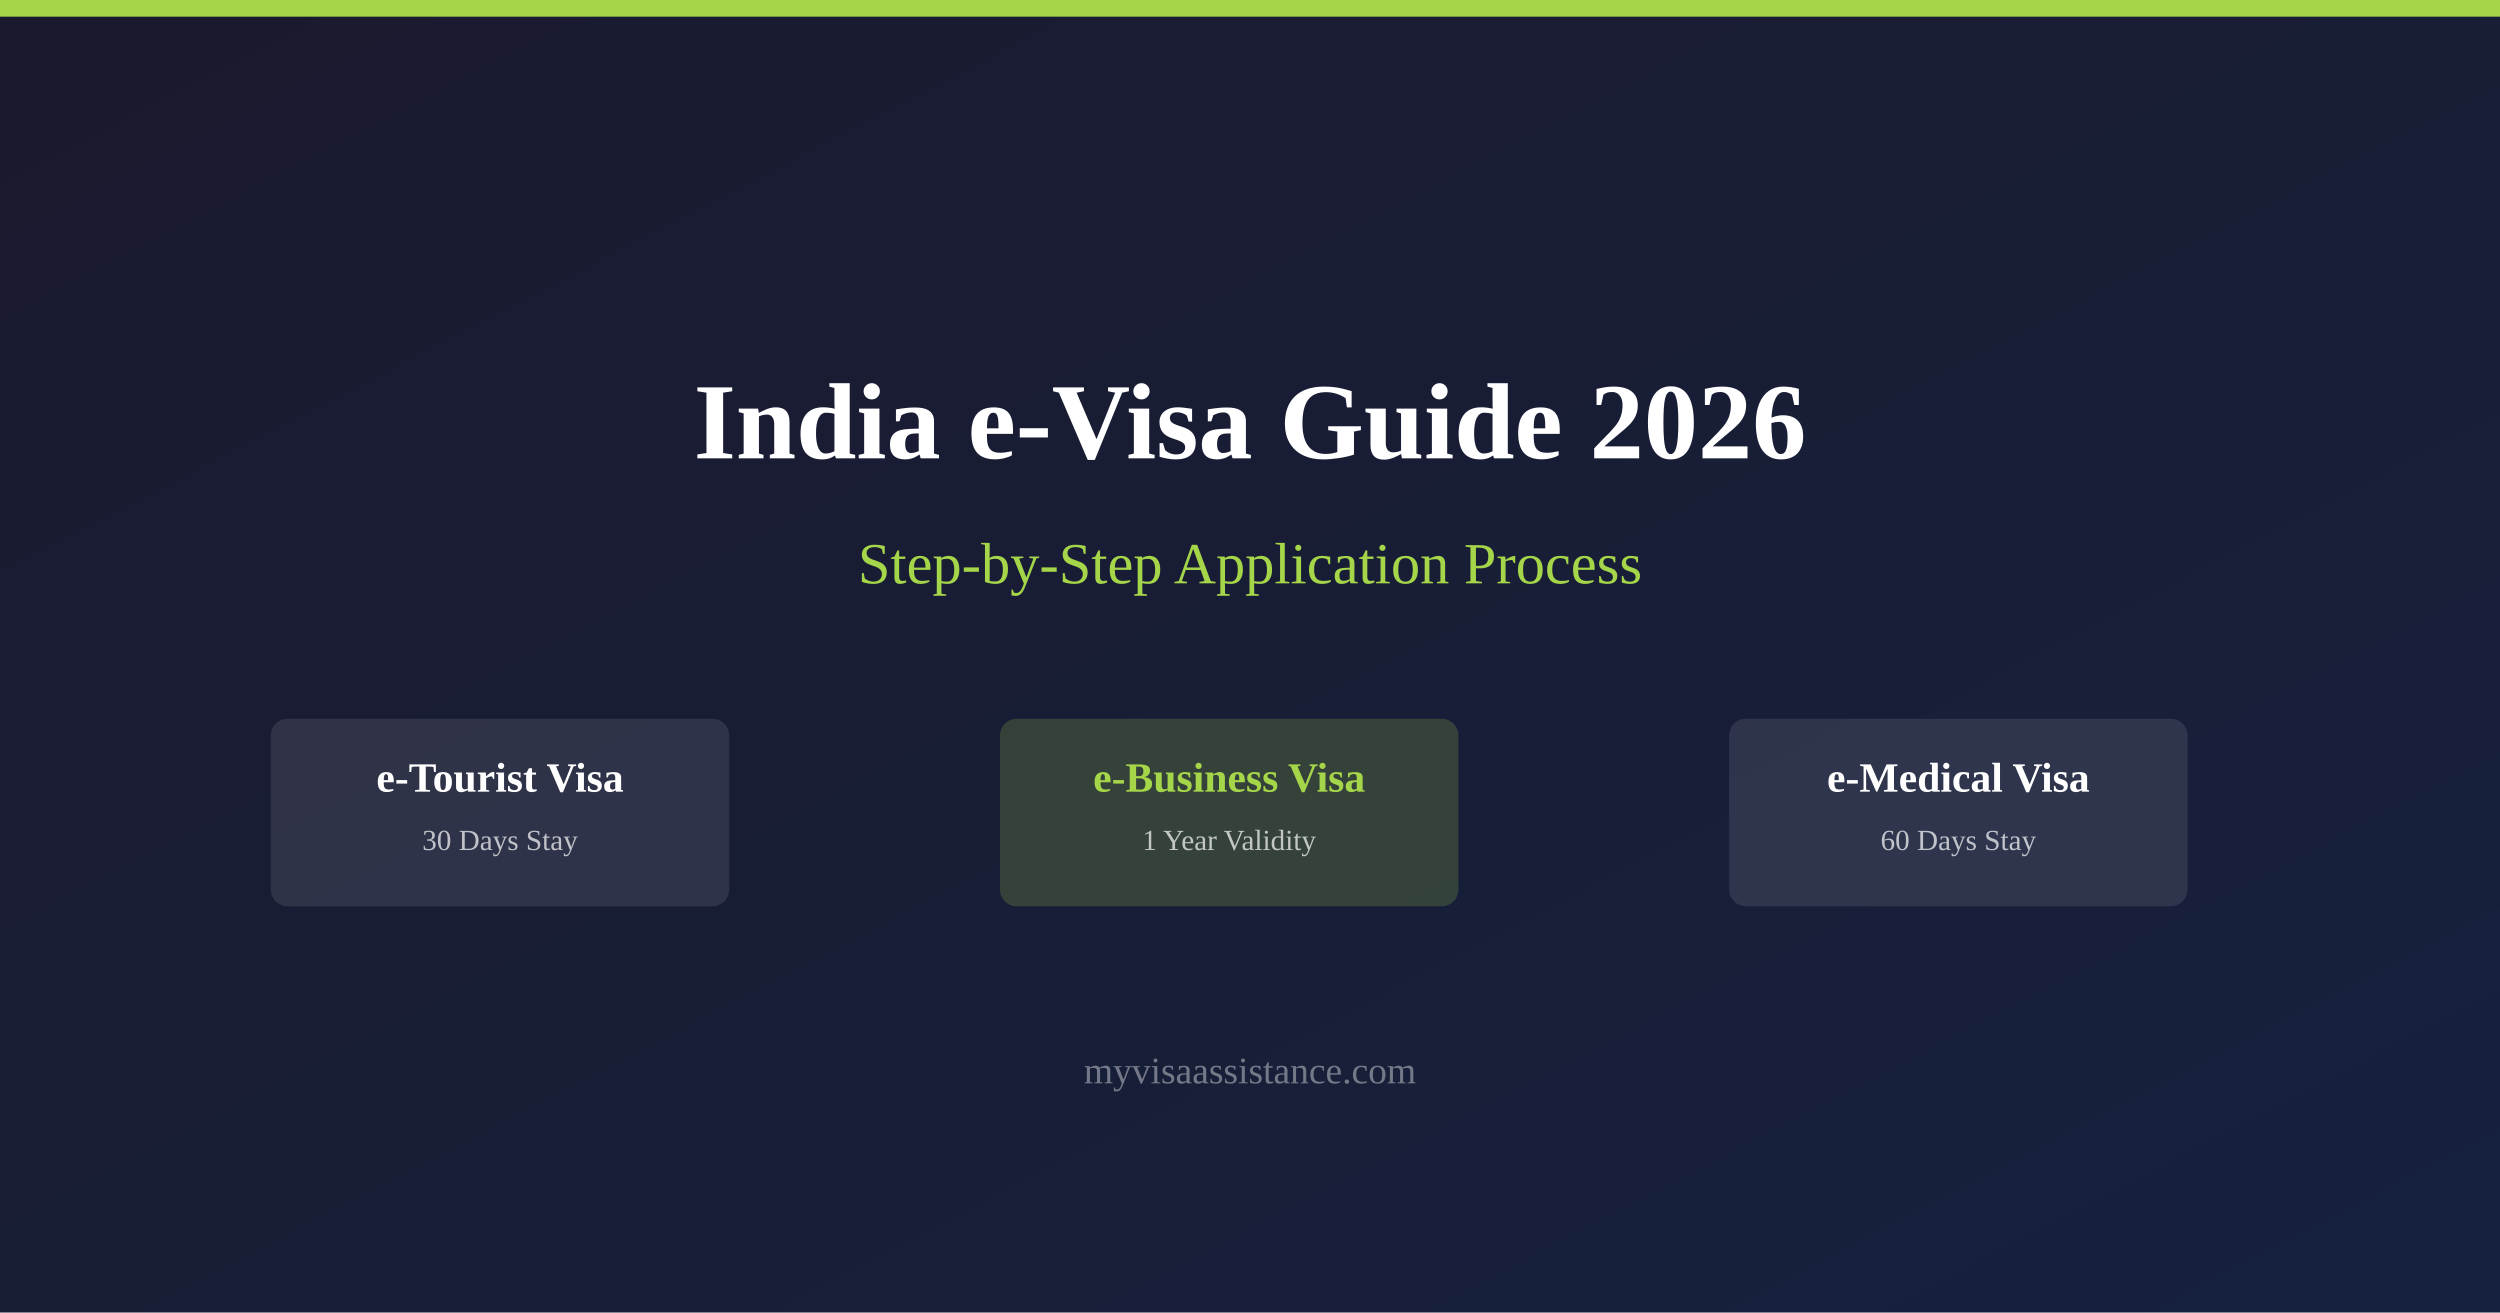
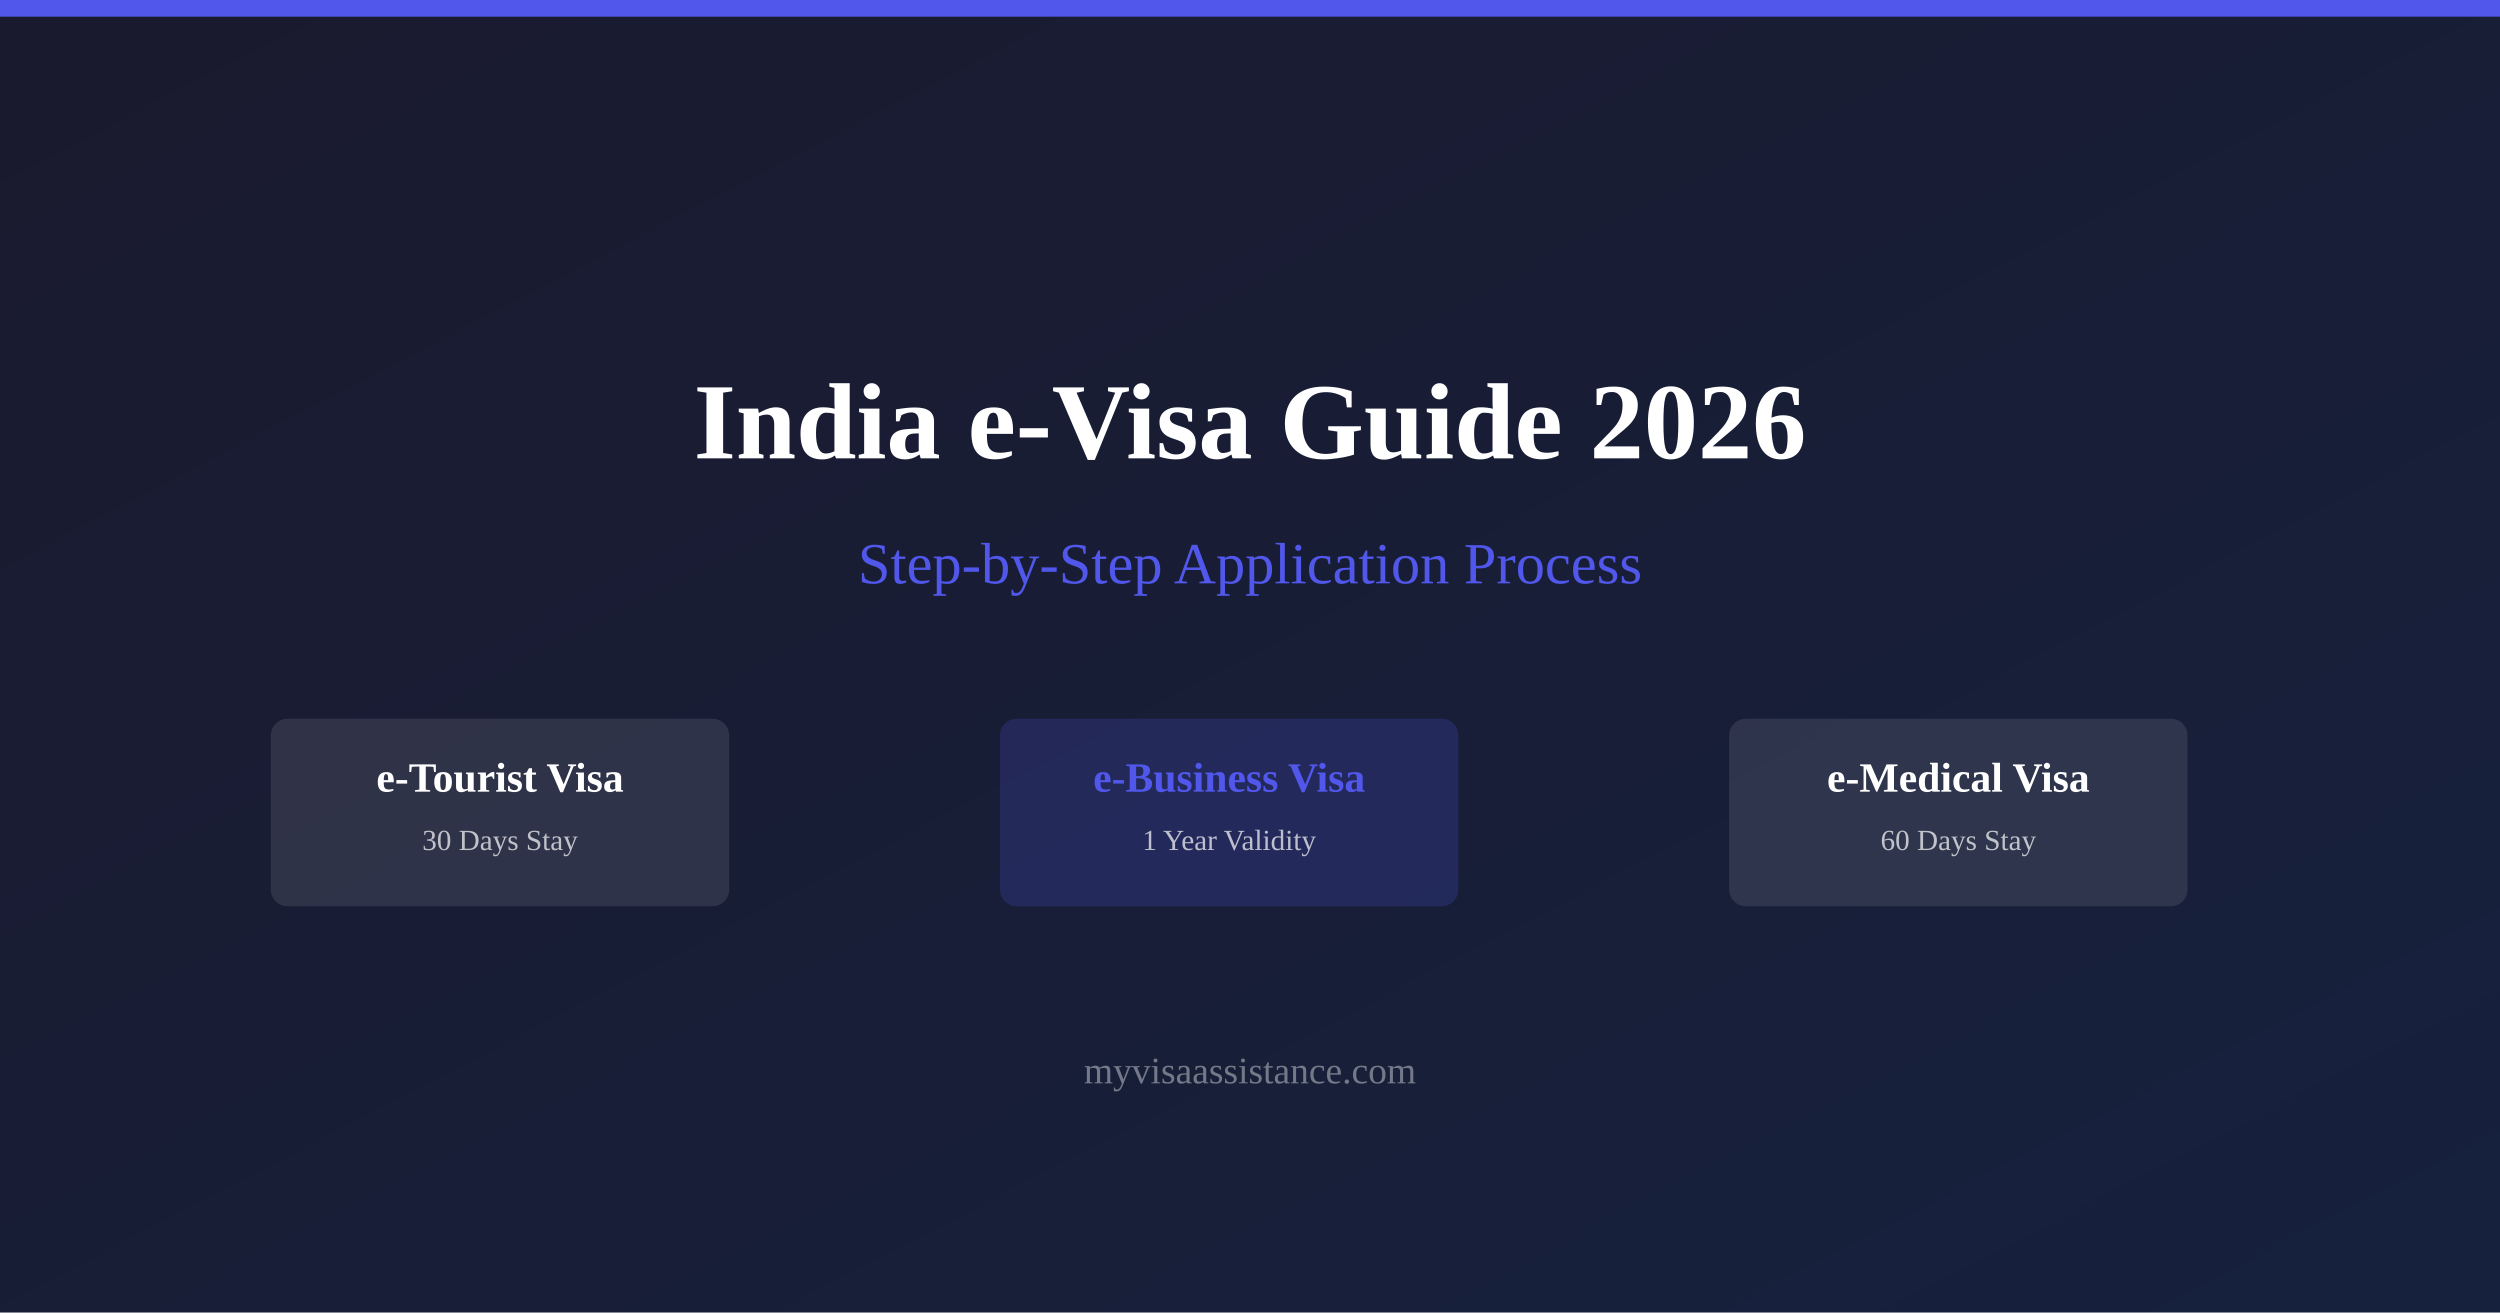
<svg xmlns="http://www.w3.org/2000/svg" width="1200" height="630" viewBox="0 0 1200 630">
  <defs>
    <linearGradient id="b3" x1="0%" y1="0%" x2="100%" y2="100%">
      <stop offset="0%" stop-color="#1a1a2e" />
      <stop offset="100%" stop-color="#16213e" />
    </linearGradient>
  </defs>
  <rect width="1200" height="630" fill="url(#b3)" />
-   <rect width="1200" height="8" fill="#A5D549" />
+   <rect width="1200" height="8" fill="#5057EA" />
  <text x="600" y="220" text-anchor="middle" fill="white" font-size="52" font-weight="bold">India e-Visa Guide 2026</text>
-   <text x="600" y="280" text-anchor="middle" fill="#A5D549" font-size="28">Step-by-Step Application Process</text>
+   <text x="600" y="280" text-anchor="middle" fill="#5057EA" font-size="28">Step-by-Step Application Process</text>
  <rect x="130" y="345" width="220" height="90" rx="8" fill="rgba(255,255,255,0.1)" />
  <text x="240" y="380" text-anchor="middle" fill="white" font-size="20" font-weight="bold">e-Tourist Visa</text>
  <text x="240" y="408" text-anchor="middle" fill="rgba(255,255,255,0.7)" font-size="14">30 Days Stay</text>
-   <rect x="480" y="345" width="220" height="90" rx="8" fill="rgba(165,213,73,0.2)" />
-   <text x="590" y="380" text-anchor="middle" fill="#A5D549" font-size="20" font-weight="bold">e-Business Visa</text>
+   <rect x="480" y="345" width="220" height="90" rx="8" fill="rgba(80, 87, 234,0.2)" />
+   <text x="590" y="380" text-anchor="middle" fill="#5057EA" font-size="20" font-weight="bold">e-Business Visa</text>
  <text x="590" y="408" text-anchor="middle" fill="rgba(255,255,255,0.7)" font-size="14">1 Year Validity</text>
  <rect x="830" y="345" width="220" height="90" rx="8" fill="rgba(255,255,255,0.1)" />
  <text x="940" y="380" text-anchor="middle" fill="white" font-size="20" font-weight="bold">e-Medical Visa</text>
  <text x="940" y="408" text-anchor="middle" fill="rgba(255,255,255,0.7)" font-size="14">60 Days Stay</text>
  <text x="600" y="520" text-anchor="middle" fill="rgba(255,255,255,0.4)" font-size="18">myvisaassistance.com</text>
</svg>
